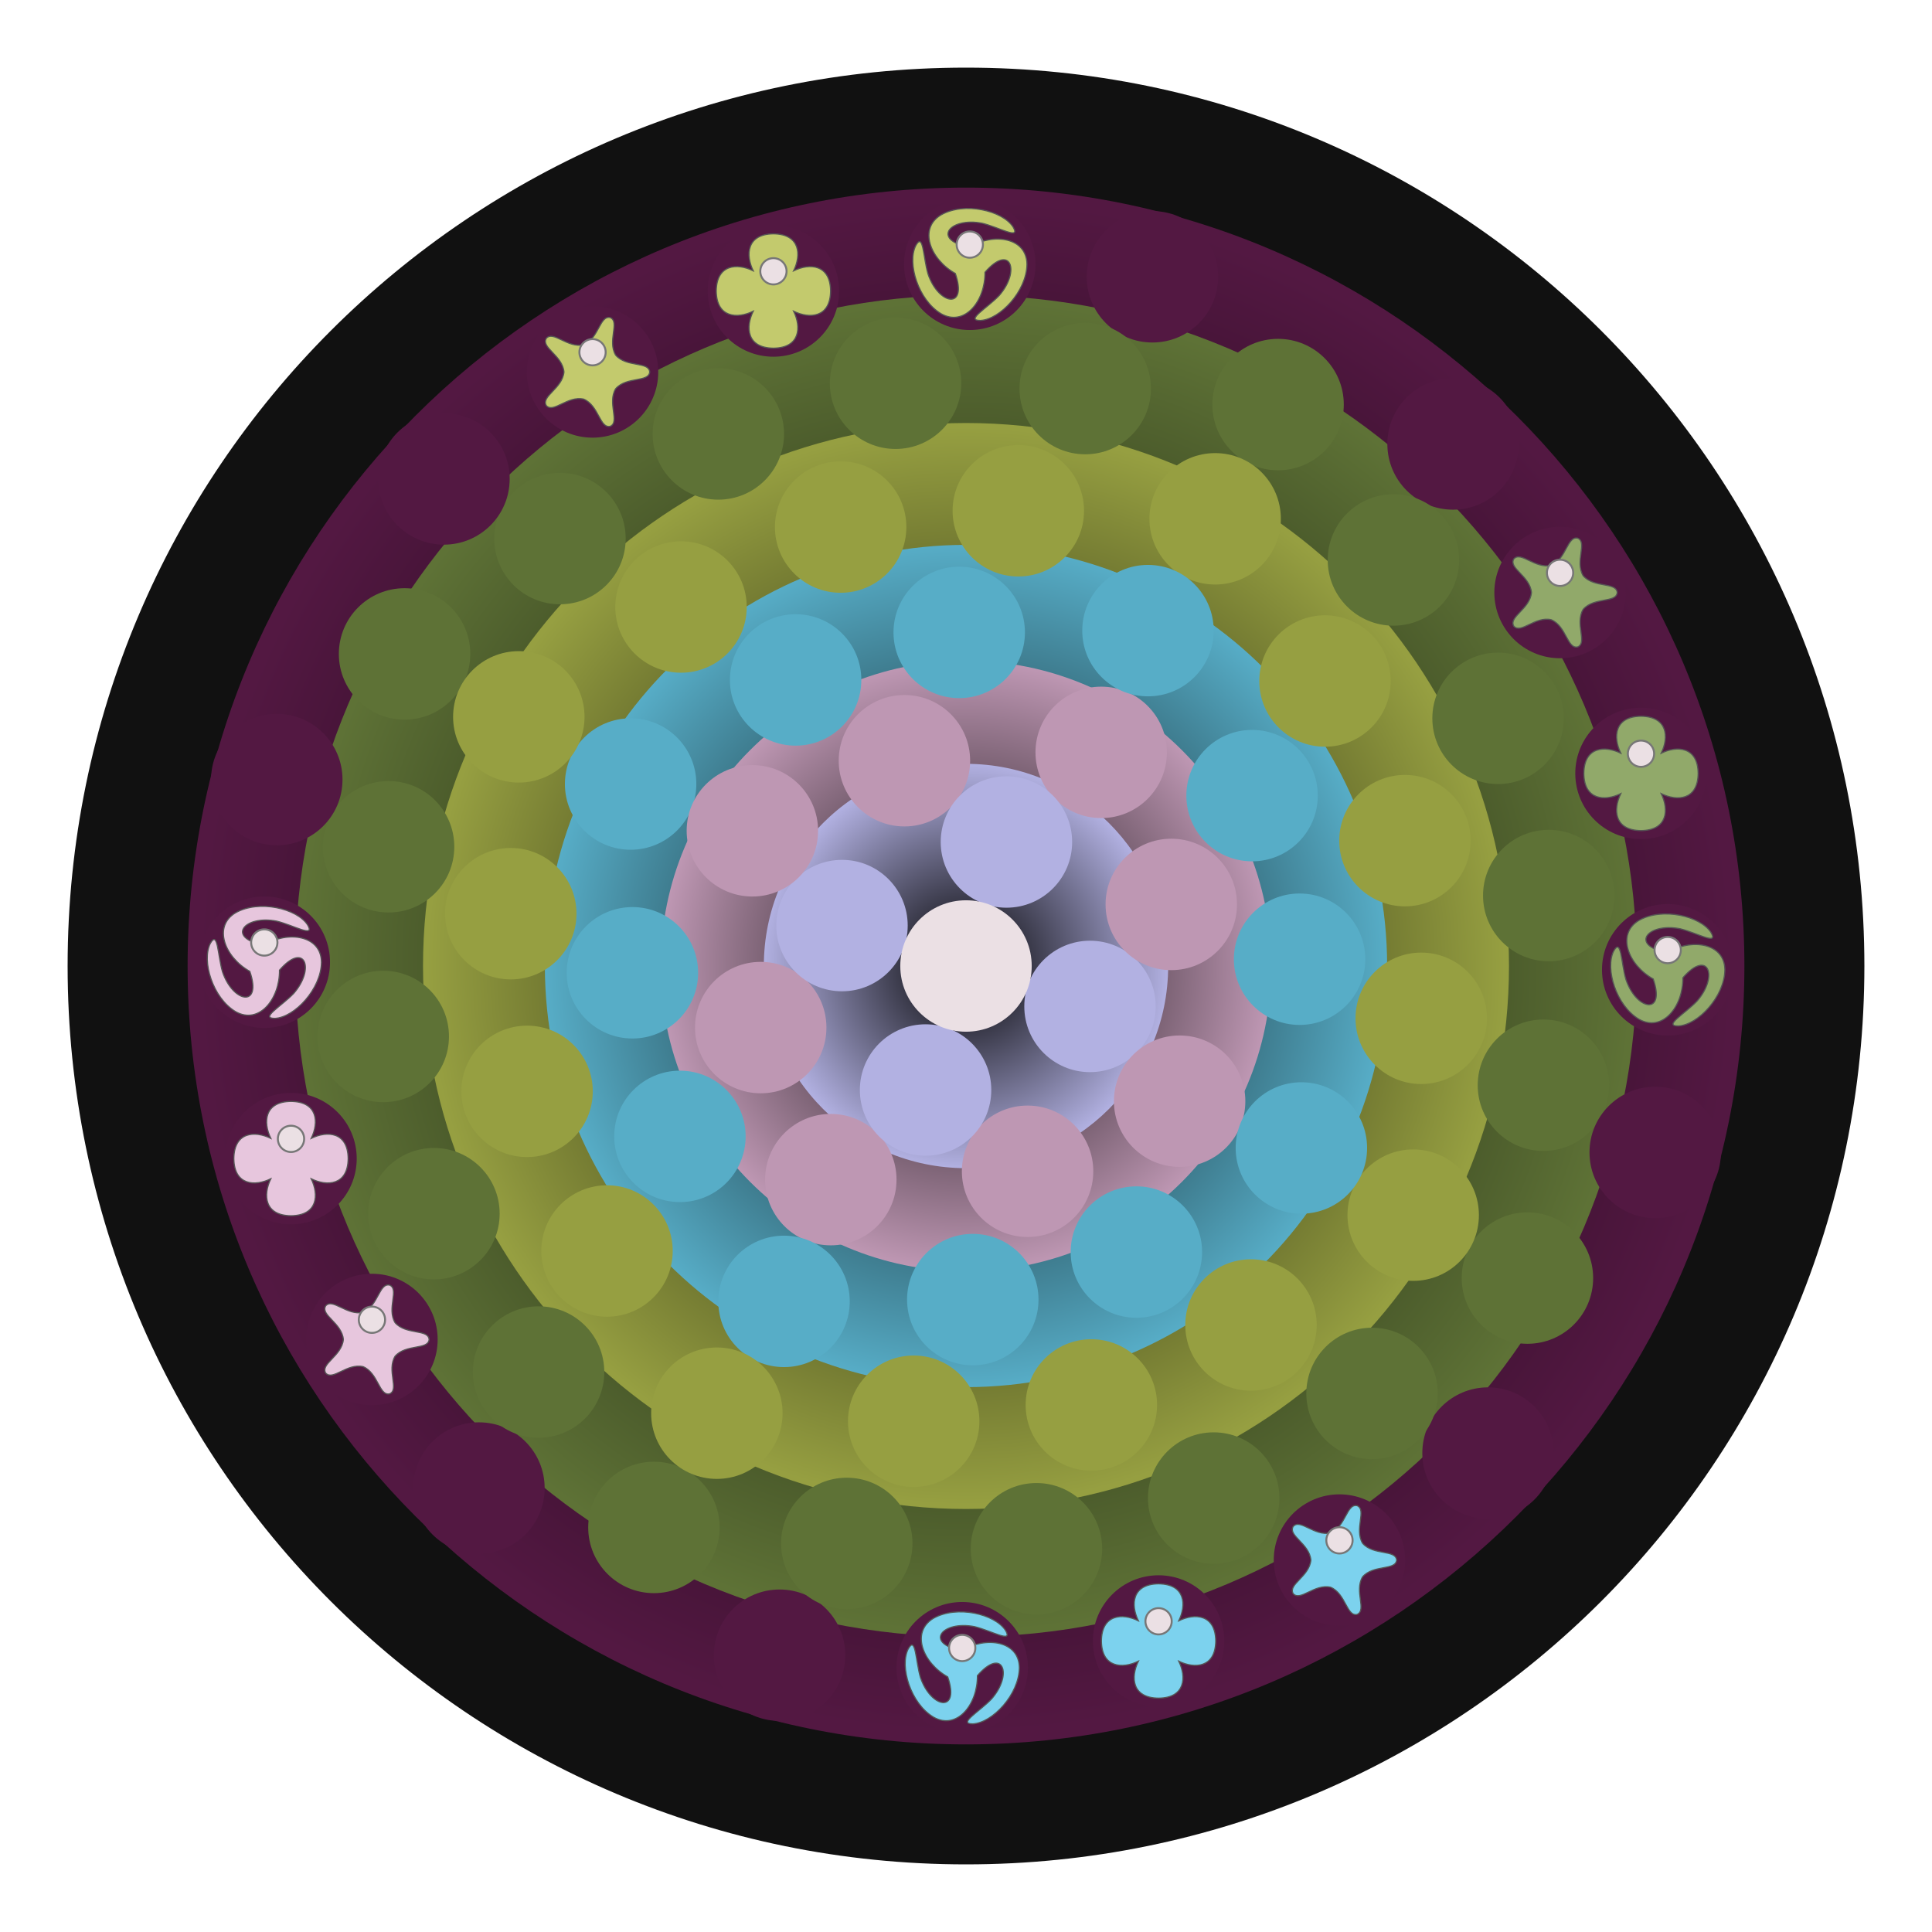
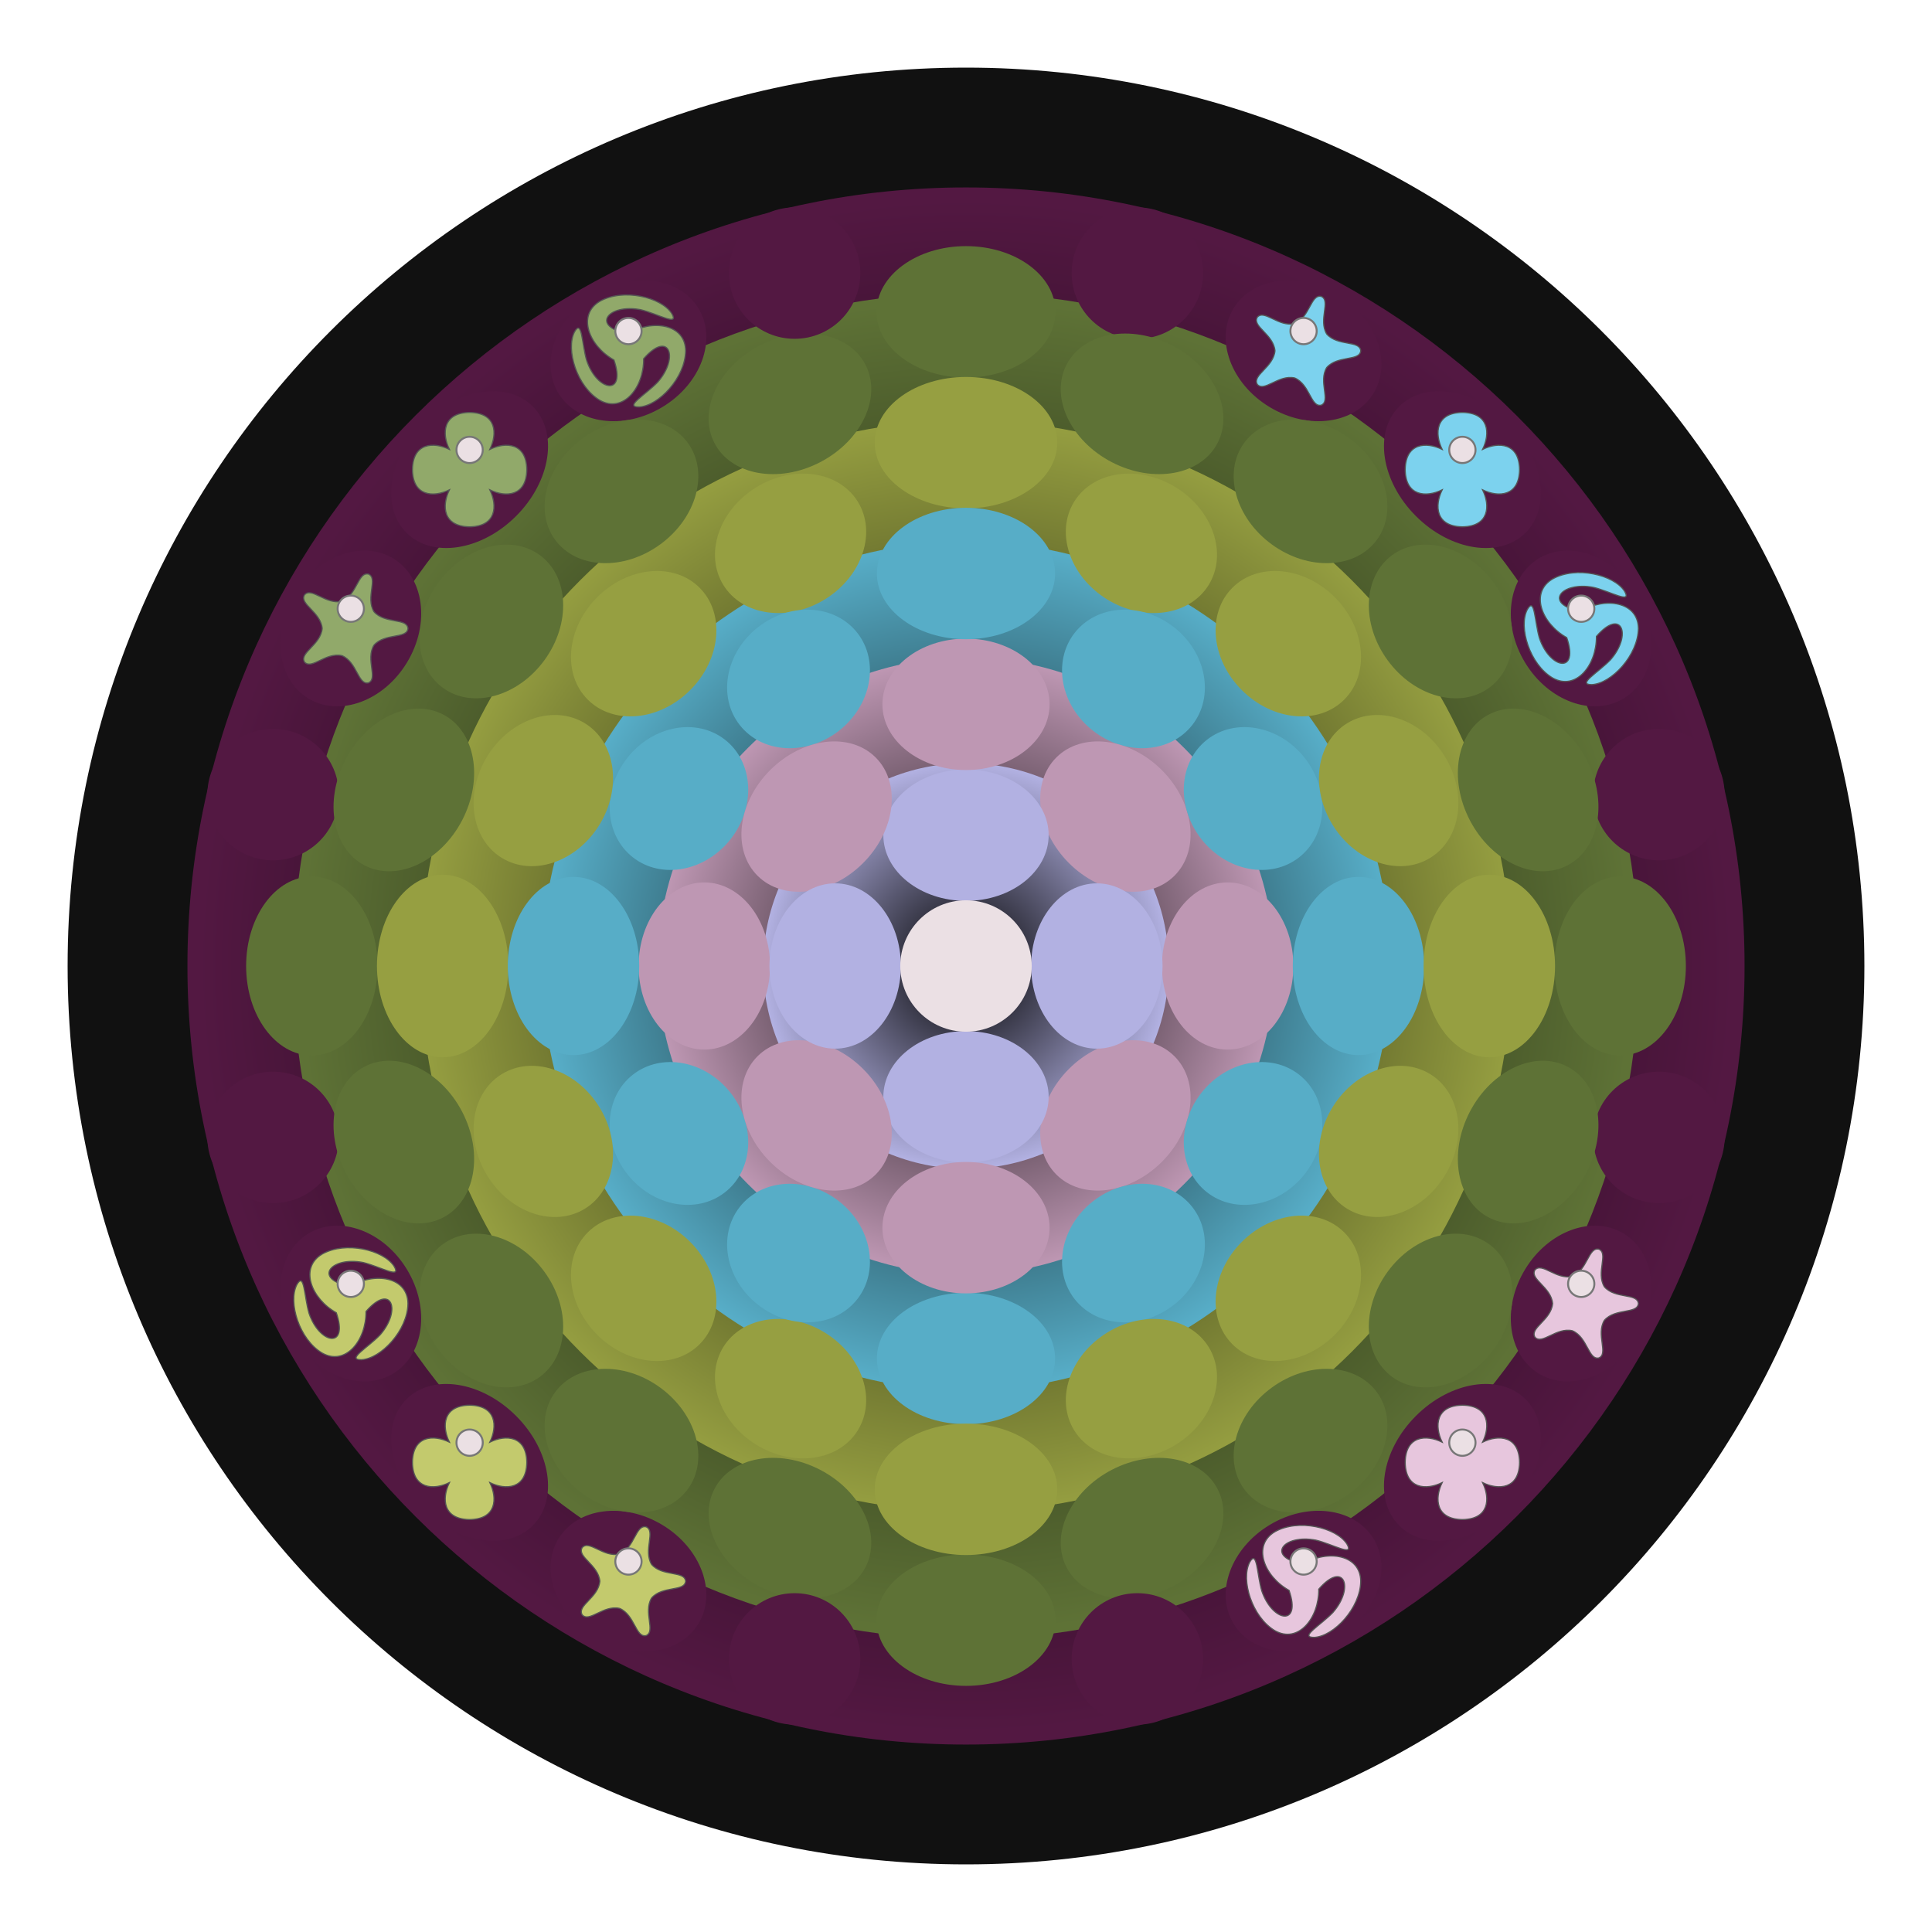
<svg xmlns="http://www.w3.org/2000/svg" height="970.2" style="background:#fff" width="970.2">
  <g>
    <defs>
      <radialGradient id="B">
        <stop offset="0%" stop-color="black" />
        <stop offset="100%" stop-color="#b2b1e2" />
      </radialGradient>
      <radialGradient id="C">
        <stop offset="0%" stop-color="black" />
        <stop offset="100%" stop-color="#be97b3" />
      </radialGradient>
      <radialGradient id="D">
        <stop offset="0%" stop-color="black" />
        <stop offset="100%" stop-color="#57adc7" />
      </radialGradient>
      <radialGradient id="E">
        <stop offset="0%" stop-color="black" />
        <stop offset="100%" stop-color="#969f41" />
      </radialGradient>
      <radialGradient id="F">
        <stop offset="0%" stop-color="black" />
        <stop offset="100%" stop-color="#5e7236" />
      </radialGradient>
      <radialGradient id="G">
        <stop offset="0%" stop-color="black" />
        <stop offset="100%" stop-color="#531842" />
      </radialGradient>
    </defs>
    <g>
      <circle cx="485.1" cy="485.1" fill="#111" r="451.143" />
-       <circle cx="485.1" cy="485.1" fill="url(#G)" r="390.888" />
-       <circle cx="485.1" cy="485.1" fill="url(#F)" r="336.861" />
-       <circle cx="485.1" cy="485.1" fill="url(#E)" r="272.675" />
-       <circle cx="485.1" cy="485.1" fill="url(#D)" r="211.484" />
-       <circle cx="485.1" cy="485.1" fill="url(#C)" r="153.318" />
-       <circle cx="485.1" cy="485.1" fill="url(#B)" r="101.524" />
-     </g>
-   </g>
-   <circle cx="713.705" cy="511.371" fill="#969f41" r="33" />
-   <circle cx="341.984" cy="304.82" fill="#969f41" r="33" />
-   <circle cx="391.485" cy="831.203" fill="#531842" r="33" />
-   <circle cx="425.226" cy="775.063" fill="#5e7236" r="33" />
-   <circle cx="382.009" cy="516.023" fill="#be97b3" r="33" />
-   <circle cx="316.679" cy="393.716" fill="#57adc7" r="33" />
-   <circle cx="481.692" cy="317.578" fill="#57adc7" r="33" />
-   <circle cx="628.755" cy="399.539" fill="#57adc7" r="33" />
-   <circle cx="729.692" cy="222.949" fill="#531842" r="33" />
-   <circle cx="628.216" cy="665.38" fill="#969f41" r="33" />
-   <circle cx="186.782" cy="672.642" fill="#531842" r="33" />
-   <circle cx="341.445" cy="570.661" fill="#57adc7" r="33" />
-   <circle cx="570.661" cy="628.755" fill="#57adc7" r="33" />
-   <circle cx="672.642" cy="783.418" fill="#531842" r="33" />
-   <circle cx="699.742" cy="281.2" fill="#5e7236" r="33" />
-   <circle cx="297.558" cy="186.782" fill="#531842" r="33" />
-   <circle cx="516.023" cy="588.191" fill="#be97b3" r="33" />
-   <circle cx="548.05" cy="705.528" fill="#969f41" r="33" />
-   <circle cx="146.135" cy="581.806" fill="#531842" r="33" />
-   <circle cx="399.539" cy="341.445" fill="#57adc7" r="33" />
-   <circle cx="203.162" cy="328.382" fill="#5e7236" r="33" />
-   <circle cx="195.137" cy="425.226" fill="#5e7236" r="33" />
-   <circle cx="775.063" cy="544.974" fill="#5e7236" r="33" />
-   <circle cx="641.818" cy="203.162" fill="#5e7236" r="33" />
-   <circle cx="609.479" cy="752.282" fill="#5e7236" r="33" />
-   <circle cx="264.672" cy="548.05" fill="#969f41" r="33" />
-   <circle cx="837.476" cy="487.007" fill="#531842" r="33" />
-   <circle cx="752.282" cy="360.721" fill="#5e7236" r="33" />
-   <circle cx="777.738" cy="449.72" fill="#5e7236" r="33" />
-   <circle cx="304.82" cy="628.216" fill="#969f41" r="33" />
-   <circle cx="747.251" cy="729.692" fill="#531842" r="33" />
-   <circle cx="281.2" cy="270.458" fill="#5e7236" r="33" />
-   <circle cx="610.215" cy="260.533" fill="#969f41" r="33" />
-   <circle cx="138.997" cy="391.485" fill="#531842" r="33" />
-   <circle cx="222.949" cy="240.508" fill="#531842" r="33" />
-   <circle cx="552.991" cy="377.82" fill="#be97b3" r="33" />
-   <circle cx="328.382" cy="767.038" fill="#5e7236" r="33" />
-   <circle cx="824.065" cy="388.394" fill="#531842" r="33" />
-   <circle cx="705.528" cy="422.15" fill="#969f41" r="33" />
-   <circle cx="783.418" cy="297.558" fill="#531842" r="33" />
-   <circle cx="417.209" cy="592.38" fill="#be97b3" r="33" />
-   <circle cx="547.373" cy="505.403" fill="#b2b1e2" r="33" />
-   <circle cx="393.716" cy="653.521" fill="#57adc7" r="33" />
-   <circle cx="592.38" cy="552.991" fill="#be97b3" r="33" />
-   <circle cx="652.622" cy="481.692" fill="#57adc7" r="33" />
-   <circle cx="588.191" cy="454.177" fill="#be97b3" r="33" />
-   <circle cx="578.715" cy="138.997" fill="#531842" r="33" />
-   <circle cx="767.038" cy="641.818" fill="#5e7236" r="33" />
-   <circle cx="831.203" cy="578.715" fill="#531842" r="33" />
-   <circle cx="488.508" cy="652.622" fill="#57adc7" r="33" />
-   <circle cx="240.508" cy="747.251" fill="#531842" r="33" />
-   <circle cx="464.797" cy="547.373" fill="#b2b1e2" r="33" />
-   <circle cx="192.462" cy="520.48" fill="#5e7236" r="33" />
-   <circle cx="581.806" cy="824.065" fill="#531842" r="33" />
-   <circle cx="689" cy="699.742" fill="#5e7236" r="33" />
-   <circle cx="317.578" cy="488.508" fill="#57adc7" r="33" />
-   <circle cx="458.829" cy="713.705" fill="#969f41" r="33" />
-   <circle cx="483.193" cy="837.476" fill="#531842" r="33" />
-   <circle cx="256.495" cy="458.829" fill="#969f41" r="33" />
-   <circle cx="360.721" cy="217.918" fill="#5e7236" r="33" />
-   <circle cx="132.724" cy="483.193" fill="#531842" r="33" />
-   <circle cx="422.827" cy="464.797" fill="#b2b1e2" r="33" />
-   <circle cx="520.48" cy="777.738" fill="#5e7236" r="33" />
-   <circle cx="454.177" cy="382.009" fill="#be97b3" r="33" />
-   <circle cx="377.82" cy="417.209" fill="#be97b3" r="33" />
-   <circle cx="260.533" cy="359.985" fill="#969f41" r="33" />
-   <circle cx="422.15" cy="264.672" fill="#969f41" r="33" />
-   <circle cx="217.918" cy="609.479" fill="#5e7236" r="33" />
-   <circle cx="388.394" cy="146.135" fill="#531842" r="33" />
-   <circle cx="449.72" cy="192.462" fill="#5e7236" r="33" />
-   <circle cx="665.38" cy="341.984" fill="#969f41" r="33" />
-   <circle cx="487.007" cy="132.724" fill="#531842" r="33" />
-   <circle cx="511.371" cy="256.495" fill="#969f41" r="33" />
-   <circle cx="505.403" cy="422.827" fill="#b2b1e2" r="33" />
-   <circle cx="270.458" cy="689" fill="#5e7236" r="33" />
-   <circle cx="709.667" cy="610.215" fill="#969f41" r="33" />
+       <circle cx="485.1" cy="485.1" fill="url(#G)" r="390.974" />
+       <circle cx="485.1" cy="485.1" fill="url(#F)" r="337.979" />
+       <circle cx="485.1" cy="485.1" fill="url(#E)" r="273.967" />
+       <circle cx="485.1" cy="485.1" fill="url(#D)" r="213.096" />
+       <circle cx="485.1" cy="485.1" fill="url(#C)" r="154.887" />
+       <circle cx="485.1" cy="485.1" fill="url(#B)" r="101.836" />
+     </g>
+   </g>
+   <ellipse cx="397.006" cy="272.845" fill="#969f41" rx="39.718" ry="33" transform="rotate(-31.9495 397.0058 272.8447)" />
+   <ellipse cx="397.006" cy="697.355" fill="#969f41" rx="39.718" ry="33" transform="rotate(-148.0505 397.0058 697.3553)" />
+   <circle cx="833.058" cy="399.032" fill="#531842" r="33" />
+   <ellipse cx="767.399" cy="396.685" fill="#5e7236" rx="42.715" ry="33" transform="rotate(62.48154 767.3992 396.6846)" />
+   <ellipse cx="560.126" cy="560.126" fill="#be97b3" rx="41.973" ry="33" transform="rotate(135 560.1259 560.1259)" />
+   <ellipse cx="485.1" cy="682.201" fill="#57adc7" rx="44.739" ry="33" transform="rotate(180.0 485.1 682.2012)" />
+   <ellipse cx="340.947" cy="569.199" fill="#57adc7" rx="37.514" ry="33" transform="rotate(-128.0932 340.9475 569.1988)" />
+   <ellipse cx="340.947" cy="401.001" fill="#57adc7" rx="37.514" ry="33" transform="rotate(-51.90679 340.9475 401.0012)" />
+   <circle cx="137.142" cy="399.032" fill="#531842" r="33" />
+   <ellipse cx="573.194" cy="272.845" fill="#969f41" rx="39.718" ry="33" transform="rotate(31.9495 573.1942 272.8447)" />
+   <ellipse cx="794.043" cy="654.612" fill="#531842" rx="41.107" ry="33" transform="rotate(121.1615 794.043 654.6124)" />
+   <ellipse cx="629.253" cy="569.199" fill="#57adc7" rx="37.514" ry="33" transform="rotate(128.0932 629.2525 569.1988)" />
+   <ellipse cx="569.199" cy="340.947" fill="#57adc7" rx="37.514" ry="33" transform="rotate(38.09321 569.1988 340.9475)" />
+   <ellipse cx="654.612" cy="176.157" fill="#531842" rx="41.107" ry="33" transform="rotate(31.16153 654.6124 176.157)" />
+   <ellipse cx="202.801" cy="396.685" fill="#5e7236" rx="42.715" ry="33" transform="rotate(-62.48154 202.8008 396.6846)" />
+   <ellipse cx="315.588" cy="794.043" fill="#531842" rx="41.107" ry="33" transform="rotate(-148.8385 315.5876 794.043)" />
+   <ellipse cx="560.126" cy="410.074" fill="#be97b3" rx="41.973" ry="33" transform="rotate(45.0 560.1259 410.0741)" />
+   <ellipse cx="646.959" cy="323.241" fill="#969f41" rx="39.718" ry="33" transform="rotate(45.0 646.9591 323.2409)" />
+   <ellipse cx="734.369" cy="734.369" fill="#531842" rx="44.855" ry="33" transform="rotate(135.0 734.3691 734.3691)" />
+   <ellipse cx="401.001" cy="629.253" fill="#57adc7" rx="37.514" ry="33" transform="rotate(-141.9068 401.0012 629.2525)" />
+   <ellipse cx="485.1" cy="813.602" fill="#5e7236" rx="44.93" ry="33" transform="rotate(180.0 485.1 813.602)" />
+   <ellipse cx="573.515" cy="767.399" fill="#5e7236" rx="42.715" ry="33" transform="rotate(152.4815 573.5154 767.3992)" />
+   <ellipse cx="396.685" cy="202.801" fill="#5e7236" rx="42.715" ry="33" transform="rotate(-27.51846 396.6846 202.8008)" />
+   <ellipse cx="156.598" cy="485.1" fill="#5e7236" rx="44.93" ry="33" transform="rotate(-90 156.598 485.1)" />
+   <ellipse cx="658.118" cy="246.736" fill="#5e7236" rx="41.257" ry="33" transform="rotate(36.0843 658.1178 246.7362)" />
+   <ellipse cx="646.959" cy="646.959" fill="#969f41" rx="39.718" ry="33" transform="rotate(135 646.9591 646.9591)" />
+   <ellipse cx="315.588" cy="176.157" fill="#531842" rx="41.107" ry="33" transform="rotate(-31.16153 315.5876 176.157)" />
+   <ellipse cx="246.736" cy="312.082" fill="#5e7236" rx="41.257" ry="33" transform="rotate(-53.9157 246.7362 312.0822)" />
+   <ellipse cx="312.082" cy="246.736" fill="#5e7236" rx="41.257" ry="33" transform="rotate(-36.0843 312.0822 246.7362)" />
+   <ellipse cx="697.355" cy="573.194" fill="#969f41" rx="39.718" ry="33" transform="rotate(121.9495 697.3553 573.1942)" />
+   <circle cx="571.168" cy="137.142" fill="#531842" r="33" />
+   <ellipse cx="396.685" cy="767.399" fill="#5e7236" rx="42.715" ry="33" transform="rotate(-152.4815 396.6846 767.3992)" />
+   <ellipse cx="222.298" cy="485.1" fill="#969f41" rx="45.833" ry="33" transform="rotate(-90 222.2984 485.1)" />
+   <circle cx="571.168" cy="833.058" fill="#531842" r="33" />
+   <circle cx="399.032" cy="833.058" fill="#531842" r="33" />
+   <ellipse cx="353.699" cy="485.1" fill="#be97b3" rx="41.973" ry="33" transform="rotate(-90.0 353.6992 485.1)" />
+   <ellipse cx="813.602" cy="485.1" fill="#5e7236" rx="44.93" ry="33" transform="rotate(90.0 813.602 485.1)" />
+   <ellipse cx="235.831" cy="235.831" fill="#531842" rx="44.855" ry="33" transform="rotate(-45.0 235.8309 235.8309)" />
+   <ellipse cx="323.241" cy="323.241" fill="#969f41" rx="39.718" ry="33" transform="rotate(-45 323.2409 323.2409)" />
+   <ellipse cx="176.157" cy="315.588" fill="#531842" rx="41.107" ry="33" transform="rotate(-58.83847 176.157 315.5876)" />
+   <ellipse cx="616.501" cy="485.1" fill="#be97b3" rx="41.973" ry="33" transform="rotate(90.0 616.5008 485.1)" />
+   <ellipse cx="485.1" cy="419.4" fill="#b2b1e2" rx="41.507" ry="33" transform="rotate(0.0 485.1 419.3996)" />
+   <ellipse cx="682.201" cy="485.1" fill="#57adc7" rx="44.739" ry="33" transform="rotate(90.0 682.2012 485.1)" />
+   <ellipse cx="485.1" cy="353.699" fill="#be97b3" rx="41.973" ry="33" transform="rotate(0.0 485.1 353.6992)" />
+   <ellipse cx="401.001" cy="340.947" fill="#57adc7" rx="37.514" ry="33" transform="rotate(-38.09321 401.0012 340.9475)" />
+   <ellipse cx="410.074" cy="410.074" fill="#be97b3" rx="41.973" ry="33" transform="rotate(-45 410.0741 410.0741)" />
+   <circle cx="137.142" cy="571.168" fill="#531842" r="33" />
+   <ellipse cx="485.1" cy="156.598" fill="#5e7236" rx="44.93" ry="33" transform="rotate(-1.841810920774938E-14 485.1 156.598)" />
+   <circle cx="399.032" cy="137.142" fill="#531842" r="33" />
+   <ellipse cx="629.253" cy="401.001" fill="#57adc7" rx="37.514" ry="33" transform="rotate(51.90679 629.2525 401.0012)" />
+   <circle cx="833.058" cy="571.168" fill="#531842" r="33" />
+   <ellipse cx="550.8" cy="485.1" fill="#b2b1e2" rx="41.507" ry="33" transform="rotate(90.0 550.8004 485.1)" />
+   <ellipse cx="658.118" cy="723.464" fill="#5e7236" rx="41.257" ry="33" transform="rotate(143.9157 658.1178 723.4638)" />
+   <ellipse cx="734.369" cy="235.831" fill="#531842" rx="44.855" ry="33" transform="rotate(45 734.3691 235.8309)" />
+   <ellipse cx="573.515" cy="202.801" fill="#5e7236" rx="42.715" ry="33" transform="rotate(27.51846 573.5154 202.8008)" />
+   <ellipse cx="569.199" cy="629.253" fill="#57adc7" rx="37.514" ry="33" transform="rotate(141.9068 569.1988 629.2525)" />
+   <ellipse cx="697.355" cy="397.006" fill="#969f41" rx="39.718" ry="33" transform="rotate(58.0505 697.3553 397.0058)" />
+   <ellipse cx="794.043" cy="315.588" fill="#531842" rx="41.107" ry="33" transform="rotate(58.83847 794.043 315.5876)" />
+   <ellipse cx="573.194" cy="697.355" fill="#969f41" rx="39.718" ry="33" transform="rotate(148.0505 573.1942 697.3553)" />
+   <ellipse cx="312.082" cy="723.464" fill="#5e7236" rx="41.257" ry="33" transform="rotate(-143.9157 312.0822 723.4638)" />
+   <ellipse cx="654.612" cy="794.043" fill="#531842" rx="41.107" ry="33" transform="rotate(148.8385 654.6124 794.043)" />
+   <ellipse cx="485.1" cy="550.8" fill="#b2b1e2" rx="41.507" ry="33" transform="rotate(180.0 485.1 550.8004)" />
+   <ellipse cx="723.464" cy="312.082" fill="#5e7236" rx="41.257" ry="33" transform="rotate(53.9157 723.4638 312.0822)" />
+   <ellipse cx="410.074" cy="560.126" fill="#be97b3" rx="41.973" ry="33" transform="rotate(-135.0 410.0741 560.1259)" />
+   <ellipse cx="485.1" cy="616.501" fill="#be97b3" rx="41.973" ry="33" transform="rotate(180.0 485.1 616.5008)" />
+   <ellipse cx="485.1" cy="747.902" fill="#969f41" rx="45.833" ry="33" transform="rotate(180.0 485.1 747.9016)" />
+   <ellipse cx="323.241" cy="646.959" fill="#969f41" rx="39.718" ry="33" transform="rotate(-135.0 323.2409 646.9591)" />
+   <ellipse cx="723.464" cy="658.118" fill="#5e7236" rx="41.257" ry="33" transform="rotate(126.0843 723.4638 658.1178)" />
+   <ellipse cx="235.831" cy="734.369" fill="#531842" rx="44.855" ry="33" transform="rotate(-135 235.8309 734.3691)" />
+   <ellipse cx="246.736" cy="658.118" fill="#5e7236" rx="41.257" ry="33" transform="rotate(-126.0843 246.7362 658.1178)" />
+   <ellipse cx="272.845" cy="397.006" fill="#969f41" rx="39.718" ry="33" transform="rotate(-58.0505 272.8447 397.0058)" />
+   <ellipse cx="176.157" cy="654.612" fill="#531842" rx="41.107" ry="33" transform="rotate(-121.1615 176.157 654.6124)" />
+   <ellipse cx="272.845" cy="573.194" fill="#969f41" rx="39.718" ry="33" transform="rotate(-121.9495 272.8447 573.1942)" />
+   <ellipse cx="419.4" cy="485.1" fill="#b2b1e2" rx="41.507" ry="33" transform="rotate(-90.0 419.3996 485.1)" />
+   <ellipse cx="767.399" cy="573.515" fill="#5e7236" rx="42.715" ry="33" transform="rotate(117.5185 767.3992 573.5154)" />
+   <ellipse cx="485.1" cy="222.298" fill="#969f41" rx="45.833" ry="33" transform="rotate(0.0 485.1 222.2984)" />
  <circle cx="485.1" cy="485.1" fill="#ebe0e4" r="33" />
-   <circle cx="576.484" cy="316.679" fill="#57adc7" r="33" />
-   <circle cx="544.974" cy="195.137" fill="#5e7236" r="33" />
-   <circle cx="653.521" cy="576.484" fill="#57adc7" r="33" />
-   <circle cx="359.985" cy="709.667" fill="#969f41" r="33" />
-   <g>
-     <g>
-       <g>
-         <path d="M 215.492 672.642 C 214.984,678.021 203.873,674.801 198.396,681.079 C 194.117,688.228 200.614,697.8 195.654,699.946 C 190.381,701.125 190.01,689.563 182.346,686.294 C 174.225,684.434 167.129,693.57 163.555,689.517 C 160.805,684.866 171.687,680.94 172.427,672.642 C 171.687,664.343 160.805,660.418 163.555,655.766 C 167.129,651.713 174.225,660.85 182.346,658.989 C 190.01,655.721 190.381,644.158 195.654,645.337 C 200.614,647.483 194.117,657.055 198.396,664.204 C 203.873,670.483 214.984,667.262 215.492,672.642 Z" fill="hsl(318,40%,84%)" stroke-width="0.574" stroke="#555" />
-       </g>
-       <g>
-         <circle cx="186.782" cy="662.742" fill="#ebe0e4" r="6.6" stroke-width="0.99" stroke="#777" />
-       </g>
-     </g>
-     <g>
-       <g>
-         <path d="M 174.845 581.806 C 174.711,595.253 164.284,595.883 156.286,591.957 C 160.213,599.954 159.582,610.381 146.135,610.516 C 132.689,610.381 132.058,599.954 135.985,591.957 C 127.987,595.883 117.56,595.253 117.425,581.806 C 117.56,568.36 127.987,567.729 135.985,571.656 C 132.058,563.658 132.689,553.231 146.135,553.096 C 159.582,553.231 160.213,563.658 156.286,571.656 C 164.284,567.729 174.711,568.36 174.845,581.806 Z" fill="hsl(318,40%,84%)" stroke-width="0.574" stroke="#555" />
-       </g>
-       <g>
-         <circle cx="146.135" cy="571.906" fill="#ebe0e4" r="6.6" stroke-width="0.99" stroke="#777" />
-       </g>
-     </g>
-     <g>
-       <g>
-         <path d="M 161.434 483.193 C 161.299,496.639 147.938,510.868 138.104,511.394 C 130.227,511.506 141.443,505.215 147.464,498.889 C 158.359,486.431 153.078,472.552 140.357,487.183 C 140.512,501.72 130.081,514.663 118.369,508.056 C 106.791,501.217 101.15,482.531 105.611,473.751 C 109.453,466.874 109.292,479.733 111.76,488.11 C 117.102,503.774 131.762,506.141 125.452,487.808 C 112.785,480.674 106.791,465.169 118.369,458.329 C 130.081,451.723 149.084,456.18 154.457,464.433 C 158.492,471.199 147.436,464.631 138.947,462.579 C 122.711,459.373 113.331,470.886 132.363,474.587 C 144.874,467.185 161.299,469.746 161.434,483.193 Z" fill="hsl(318,40%,84%)" stroke-width="0.574" stroke="#555" />
-       </g>
-       <g>
-         <circle cx="132.724" cy="473.293" fill="#ebe0e4" r="6.6" stroke-width="0.99" stroke="#777" />
-       </g>
-     </g>
-   </g>
-   <g>
-     <g>
-       <g>
-         <path d="M 701.352 783.418 C 700.843,788.797 689.732,785.577 684.255,791.855 C 679.976,799.004 686.473,808.576 681.514,810.722 C 676.24,811.901 675.869,800.339 668.206,797.07 C 660.084,795.21 652.988,804.346 649.415,800.293 C 646.664,795.642 657.546,791.716 658.287,783.418 C 657.546,775.119 646.664,771.194 649.415,766.542 C 652.988,762.489 660.084,771.626 668.206,769.765 C 675.869,766.497 676.24,754.934 681.514,756.113 C 686.473,758.259 679.976,767.831 684.255,774.98 C 689.732,781.259 700.843,778.038 701.352,783.418 Z" fill="hsl(195,77%,71%)" stroke-width="0.574" stroke="#555" />
-       </g>
-       <g>
-         <circle cx="672.642" cy="773.518" fill="#ebe0e4" r="6.6" stroke-width="0.99" stroke="#777" />
-       </g>
-     </g>
-     <g>
-       <g>
-         <path d="M 610.516 824.065 C 610.381,837.511 599.954,838.142 591.957,834.215 C 595.883,842.213 595.253,852.64 581.806,852.775 C 568.36,852.64 567.729,842.213 571.656,834.215 C 563.658,838.142 553.231,837.511 553.096,824.065 C 553.231,810.618 563.658,809.987 571.656,813.914 C 567.729,805.916 568.36,795.489 581.806,795.355 C 595.253,795.489 595.883,805.916 591.957,813.914 C 599.954,809.987 610.381,810.618 610.516,824.065 Z" fill="hsl(195,77%,71%)" stroke-width="0.574" stroke="#555" />
-       </g>
-       <g>
-         <circle cx="581.806" cy="814.165" fill="#ebe0e4" r="6.6" stroke-width="0.99" stroke="#777" />
-       </g>
-     </g>
-     <g>
-       <g>
-         <path d="M 511.903 837.476 C 511.768,850.923 498.407,865.151 488.573,865.678 C 480.696,865.789 491.912,859.499 497.933,853.173 C 508.828,840.715 503.547,826.835 490.826,841.467 C 490.981,856.003 480.55,868.946 468.838,862.34 C 457.26,855.5 451.619,836.815 456.08,828.034 C 459.922,821.157 459.761,834.016 462.229,842.393 C 467.571,858.058 482.231,860.424 475.921,842.091 C 463.254,834.957 457.26,819.452 468.838,812.613 C 480.55,806.006 499.553,810.463 504.926,818.716 C 508.961,825.482 497.905,818.914 489.416,816.863 C 473.18,813.656 463.8,825.169 482.832,828.871 C 495.343,821.468 511.768,824.03 511.903,837.476 Z" fill="hsl(195,77%,71%)" stroke-width="0.574" stroke="#555" />
-       </g>
-       <g>
-         <circle cx="483.193" cy="827.576" fill="#ebe0e4" r="6.6" stroke-width="0.99" stroke="#777" />
-       </g>
-     </g>
-   </g>
-   <g>
-     <g>
-       <g>
-         <path d="M 326.268 186.782 C 325.76,192.162 314.649,188.941 309.172,195.22 C 304.893,202.369 311.39,211.941 306.43,214.087 C 301.157,215.266 300.786,203.703 293.122,200.435 C 285.001,198.574 277.905,207.711 274.331,203.658 C 271.581,199.006 282.463,195.081 283.203,186.782 C 282.463,178.484 271.581,174.558 274.331,169.907 C 277.905,165.854 285.001,174.99 293.122,173.13 C 300.786,169.861 301.157,158.299 306.43,159.478 C 311.39,161.624 304.893,171.196 309.172,178.345 C 314.649,184.623 325.76,181.403 326.268,186.782 Z" fill="hsl(65,47%,61%)" stroke-width="0.574" stroke="#555" />
-       </g>
-       <g>
-         <circle cx="297.558" cy="176.882" fill="#ebe0e4" r="6.6" stroke-width="0.99" stroke="#777" />
-       </g>
-     </g>
-     <g>
-       <g>
-         <path d="M 417.104 146.135 C 416.969,159.582 406.542,160.213 398.544,156.286 C 402.471,164.284 401.84,174.711 388.394,174.845 C 374.947,174.711 374.317,164.284 378.243,156.286 C 370.246,160.213 359.819,159.582 359.684,146.135 C 359.819,132.689 370.246,132.058 378.243,135.985 C 374.317,127.987 374.947,117.56 388.394,117.425 C 401.84,117.56 402.471,127.987 398.544,135.985 C 406.542,132.058 416.969,132.689 417.104,146.135 Z" fill="hsl(65,47%,61%)" stroke-width="0.574" stroke="#555" />
-       </g>
-       <g>
-         <circle cx="388.394" cy="136.235" fill="#ebe0e4" r="6.6" stroke-width="0.99" stroke="#777" />
-       </g>
-     </g>
-     <g>
-       <g>
-         <path d="M 515.717 132.724 C 515.582,146.17 502.221,160.398 492.387,160.925 C 484.51,161.037 495.726,154.746 501.747,148.42 C 512.642,135.962 507.361,122.083 494.64,136.714 C 494.795,151.25 484.364,164.194 472.652,157.587 C 461.074,150.748 455.433,132.062 459.894,123.282 C 463.736,116.405 463.575,129.264 466.044,137.641 C 471.385,153.305 486.045,155.672 479.735,137.339 C 467.069,130.205 461.074,114.7 472.652,107.86 C 484.364,101.254 503.367,105.711 508.74,113.964 C 512.775,120.73 501.719,114.161 493.231,112.11 C 476.994,108.904 467.615,120.417 486.646,124.118 C 499.158,116.716 515.582,119.277 515.717,132.724 Z" fill="hsl(65,47%,61%)" stroke-width="0.574" stroke="#555" />
-       </g>
-       <g>
-         <circle cx="487.007" cy="122.824" fill="#ebe0e4" r="6.6" stroke-width="0.99" stroke="#777" />
-       </g>
-     </g>
-   </g>
-   <g>
-     <g>
-       <g>
-         <path d="M 866.186 487.007 C 866.052,500.454 852.69,514.682 842.856,515.209 C 834.979,515.32 846.196,509.03 852.216,502.704 C 863.111,490.246 857.831,476.366 845.109,490.997 C 845.264,505.534 834.834,518.477 823.121,511.871 C 811.543,505.031 805.902,486.346 810.363,477.565 C 814.205,470.688 814.045,483.547 816.513,491.924 C 821.854,507.589 836.514,509.955 830.204,491.622 C 817.538,484.488 811.543,468.983 823.121,462.144 C 834.834,455.537 853.836,459.994 859.21,468.247 C 863.244,475.013 852.189,468.445 843.7,466.394 C 827.463,463.187 818.084,474.7 837.116,478.402 C 849.627,470.999 866.052,473.561 866.186,487.007 Z" fill="hsl(83,27%,54%)" stroke-width="0.574" stroke="#555" />
-       </g>
-       <g>
-         <circle cx="837.476" cy="477.107" fill="#ebe0e4" r="6.6" stroke-width="0.99" stroke="#777" />
-       </g>
-     </g>
-     <g>
-       <g>
-         <path d="M 852.775 388.394 C 852.64,401.84 842.213,402.471 834.215,398.544 C 838.142,406.542 837.511,416.969 824.065,417.104 C 810.618,416.969 809.987,406.542 813.914,398.544 C 805.916,402.471 795.489,401.84 795.355,388.394 C 795.489,374.947 805.916,374.317 813.914,378.243 C 809.987,370.246 810.618,359.819 824.065,359.684 C 837.511,359.819 838.142,370.246 834.215,378.243 C 842.213,374.317 852.64,374.947 852.775,388.394 Z" fill="hsl(83,27%,54%)" stroke-width="0.574" stroke="#555" />
-       </g>
-       <g>
-         <circle cx="824.065" cy="378.494" fill="#ebe0e4" r="6.6" stroke-width="0.99" stroke="#777" />
-       </g>
-     </g>
-     <g>
-       <g>
-         <path d="M 812.128 297.558 C 811.619,302.938 800.508,299.717 795.031,305.996 C 790.752,313.145 797.249,322.717 792.29,324.863 C 787.016,326.042 786.645,314.479 778.982,311.211 C 770.86,309.35 763.764,318.487 760.191,314.434 C 757.44,309.782 768.322,305.857 769.063,297.558 C 768.322,289.26 757.44,285.334 760.191,280.683 C 763.764,276.63 770.86,285.766 778.982,283.906 C 786.645,280.637 787.016,269.075 792.29,270.254 C 797.249,272.4 790.752,281.972 795.031,289.121 C 800.508,295.399 811.619,292.179 812.128,297.558 Z" fill="hsl(83,27%,54%)" stroke-width="0.574" stroke="#555" />
-       </g>
-       <g>
-         <circle cx="783.418" cy="287.658" fill="#ebe0e4" r="6.6" stroke-width="0.99" stroke="#777" />
+   <ellipse cx="287.999" cy="485.1" fill="#57adc7" rx="44.739" ry="33" transform="rotate(-90 287.9988 485.1)" />
+   <ellipse cx="202.801" cy="573.515" fill="#5e7236" rx="42.715" ry="33" transform="rotate(-117.5185 202.8008 573.5154)" />
+   <ellipse cx="485.1" cy="287.999" fill="#57adc7" rx="44.739" ry="33" transform="rotate(0.0 485.1 287.9988)" />
+   <ellipse cx="747.902" cy="485.1" fill="#969f41" rx="45.833" ry="33" transform="rotate(90 747.9016 485.1)" />
+   <g>
+     <g>
+       <g>
+         <path d="M 822.753 654.612 C 822.244,659.992 811.133,656.771 805.656,663.05 C 801.377,670.199 807.874,679.771 802.915,681.917 C 797.641,683.096 797.271,671.533 789.607,668.265 C 781.486,666.404 774.39,675.541 770.816,671.488 C 768.065,666.836 778.948,662.911 779.688,654.612 C 778.948,646.314 768.065,642.388 770.816,637.737 C 774.39,633.684 781.486,642.82 789.607,640.96 C 797.271,637.691 797.641,626.129 802.915,627.308 C 807.874,629.454 801.377,639.026 805.656,646.175 C 811.133,652.453 822.244,649.233 822.753,654.612 Z" fill="hsl(318,40%,84%)" stroke-width="0.574" stroke="#555" />
+       </g>
+       <g>
+         <circle cx="794.043" cy="644.712" fill="#ebe0e4" r="6.6" stroke-width="0.99" stroke="#777" />
+       </g>
+     </g>
+     <g>
+       <g>
+         <path d="M 763.079 734.369 C 762.944,747.816 752.517,748.446 744.52,744.52 C 748.446,752.517 747.816,762.944 734.369,763.079 C 720.923,762.944 720.292,752.517 724.219,744.52 C 716.221,748.446 705.794,747.816 705.659,734.369 C 705.794,720.923 716.221,720.292 724.219,724.219 C 720.292,716.221 720.923,705.794 734.369,705.659 C 747.816,705.794 748.446,716.221 744.52,724.219 C 752.517,720.292 762.944,720.923 763.079,734.369 Z" fill="hsl(318,40%,84%)" stroke-width="0.574" stroke="#555" />
+       </g>
+       <g>
+         <circle cx="734.369" cy="724.469" fill="#ebe0e4" r="6.6" stroke-width="0.99" stroke="#777" />
+       </g>
+     </g>
+     <g>
+       <g>
+         <path d="M 683.322 794.043 C 683.188,807.489 669.827,821.718 659.992,822.244 C 652.115,822.356 663.332,816.065 669.352,809.739 C 680.248,797.281 674.967,783.402 662.245,798.033 C 662.4,812.57 651.97,825.513 640.257,818.907 C 628.68,812.067 623.038,793.382 627.499,784.601 C 631.341,777.724 631.181,790.583 633.649,798.96 C 638.99,814.624 653.651,816.991 647.34,798.658 C 634.674,791.524 628.68,776.019 640.257,769.179 C 651.97,762.573 670.972,767.03 676.346,775.283 C 680.381,782.049 669.325,775.481 660.836,773.429 C 644.599,770.223 635.22,781.736 654.252,785.438 C 666.763,778.035 683.188,780.596 683.322,794.043 Z" fill="hsl(318,40%,84%)" stroke-width="0.574" stroke="#555" />
+       </g>
+       <g>
+         <circle cx="654.612" cy="784.143" fill="#ebe0e4" r="6.6" stroke-width="0.99" stroke="#777" />
+       </g>
+     </g>
+   </g>
+   <g>
+     <g>
+       <g>
+         <path d="M 683.322 176.157 C 682.814,181.537 671.703,178.316 666.226,184.595 C 661.947,191.744 668.444,201.316 663.484,203.462 C 658.211,204.641 657.84,193.078 650.176,189.809 C 642.055,187.949 634.959,197.086 631.385,193.032 C 628.635,188.381 639.517,184.456 640.257,176.157 C 639.517,167.858 628.635,163.933 631.385,159.282 C 634.959,155.228 642.055,164.365 650.176,162.505 C 657.84,159.236 658.211,147.673 663.484,148.852 C 668.444,150.998 661.947,160.57 666.226,167.719 C 671.703,173.998 682.814,170.777 683.322,176.157 Z" fill="hsl(195,77%,71%)" stroke-width="0.574" stroke="#555" />
+       </g>
+       <g>
+         <circle cx="654.612" cy="166.257" fill="#ebe0e4" r="6.6" stroke-width="0.99" stroke="#777" />
+       </g>
+     </g>
+     <g>
+       <g>
+         <path d="M 763.079 235.831 C 762.944,249.277 752.517,249.908 744.52,245.981 C 748.446,253.979 747.816,264.406 734.369,264.541 C 720.923,264.406 720.292,253.979 724.219,245.981 C 716.221,249.908 705.794,249.277 705.659,235.831 C 705.794,222.384 716.221,221.754 724.219,225.68 C 720.292,217.683 720.923,207.256 734.369,207.121 C 747.816,207.256 748.446,217.683 744.52,225.68 C 752.517,221.754 762.944,222.384 763.079,235.831 Z" fill="hsl(195,77%,71%)" stroke-width="0.574" stroke="#555" />
+       </g>
+       <g>
+         <circle cx="734.369" cy="225.931" fill="#ebe0e4" r="6.6" stroke-width="0.99" stroke="#777" />
+       </g>
+     </g>
+     <g>
+       <g>
+         <path d="M 822.753 315.588 C 822.618,329.034 809.257,343.262 799.423,343.789 C 791.546,343.901 802.762,337.61 808.783,331.284 C 819.678,318.826 814.397,304.947 801.676,319.578 C 801.831,334.114 791.4,347.058 779.688,340.451 C 768.11,333.611 762.469,314.926 766.93,306.146 C 770.772,299.269 770.611,312.128 773.079,320.505 C 778.421,336.169 793.081,338.535 786.771,320.203 C 774.104,313.069 768.11,297.564 779.688,290.724 C 791.4,284.117 810.403,288.574 815.776,296.828 C 819.811,303.594 808.755,297.025 800.267,294.974 C 784.03,291.768 774.65,303.281 793.682,306.982 C 806.194,299.58 822.618,302.141 822.753,315.588 Z" fill="hsl(195,77%,71%)" stroke-width="0.574" stroke="#555" />
+       </g>
+       <g>
+         <circle cx="794.043" cy="305.688" fill="#ebe0e4" r="6.6" stroke-width="0.99" stroke="#777" />
+       </g>
+     </g>
+   </g>
+   <g>
+     <g>
+       <g>
+         <path d="M 344.298 794.043 C 343.789,799.423 332.678,796.202 327.201,802.481 C 322.922,809.63 329.419,819.202 324.46,821.348 C 319.186,822.527 318.815,810.964 311.152,807.695 C 303.03,805.835 295.934,814.972 292.361,810.918 C 289.61,806.267 300.492,802.342 301.233,794.043 C 300.492,785.744 289.61,781.819 292.361,777.168 C 295.934,773.114 303.03,782.251 311.152,780.391 C 318.815,777.122 319.186,765.559 324.46,766.738 C 329.419,768.884 322.922,778.456 327.201,785.605 C 332.678,791.884 343.789,788.663 344.298,794.043 Z" fill="hsl(65,47%,61%)" stroke-width="0.574" stroke="#555" />
+       </g>
+       <g>
+         <circle cx="315.588" cy="784.143" fill="#ebe0e4" r="6.6" stroke-width="0.99" stroke="#777" />
+       </g>
+     </g>
+     <g>
+       <g>
+         <path d="M 264.541 734.369 C 264.406,747.816 253.979,748.446 245.981,744.52 C 249.908,752.517 249.277,762.944 235.831,763.079 C 222.384,762.944 221.754,752.517 225.68,744.52 C 217.683,748.446 207.256,747.816 207.121,734.369 C 207.256,720.923 217.683,720.292 225.68,724.219 C 221.754,716.221 222.384,705.794 235.831,705.659 C 249.277,705.794 249.908,716.221 245.981,724.219 C 253.979,720.292 264.406,720.923 264.541,734.369 Z" fill="hsl(65,47%,61%)" stroke-width="0.574" stroke="#555" />
+       </g>
+       <g>
+         <circle cx="235.831" cy="724.469" fill="#ebe0e4" r="6.6" stroke-width="0.99" stroke="#777" />
+       </g>
+     </g>
+     <g>
+       <g>
+         <path d="M 204.867 654.612 C 204.732,668.059 191.371,682.287 181.537,682.814 C 173.66,682.925 184.876,676.635 190.897,670.309 C 201.792,657.851 196.511,643.971 183.79,658.603 C 183.945,673.139 173.514,686.083 161.802,679.476 C 150.224,672.636 144.583,653.951 149.044,645.171 C 152.886,638.293 152.725,651.152 155.193,659.529 C 160.535,675.194 175.195,677.56 168.885,659.227 C 156.219,652.094 150.224,636.589 161.802,629.749 C 173.514,623.142 192.517,627.599 197.89,635.853 C 201.925,642.618 190.869,636.05 182.381,633.999 C 166.144,630.792 156.765,642.305 175.796,646.007 C 188.308,638.604 204.732,641.166 204.867,654.612 Z" fill="hsl(65,47%,61%)" stroke-width="0.574" stroke="#555" />
+       </g>
+       <g>
+         <circle cx="176.157" cy="644.712" fill="#ebe0e4" r="6.6" stroke-width="0.99" stroke="#777" />
+       </g>
+     </g>
+   </g>
+   <g>
+     <g>
+       <g>
+         <path d="M 344.298 176.157 C 344.163,189.604 330.802,203.832 320.967,204.359 C 313.091,204.47 324.307,198.179 330.328,191.854 C 341.223,179.396 335.942,165.516 323.221,180.147 C 323.376,194.684 312.945,207.627 301.233,201.021 C 289.655,194.181 284.014,175.496 288.475,166.715 C 292.316,159.838 292.156,172.697 294.624,181.074 C 299.965,196.739 314.626,199.105 308.315,180.772 C 295.649,173.638 289.655,158.133 301.233,151.293 C 312.945,144.687 331.947,149.144 337.321,157.397 C 341.356,164.163 330.3,157.595 321.811,155.544 C 305.575,152.337 296.195,163.85 315.227,167.552 C 327.738,160.149 344.163,162.711 344.298,176.157 Z" fill="hsl(83,27%,54%)" stroke-width="0.574" stroke="#555" />
+       </g>
+       <g>
+         <circle cx="315.588" cy="166.257" fill="#ebe0e4" r="6.6" stroke-width="0.99" stroke="#777" />
+       </g>
+     </g>
+     <g>
+       <g>
+         <path d="M 264.541 235.831 C 264.406,249.277 253.979,249.908 245.981,245.981 C 249.908,253.979 249.277,264.406 235.831,264.541 C 222.384,264.406 221.754,253.979 225.68,245.981 C 217.683,249.908 207.256,249.277 207.121,235.831 C 207.256,222.384 217.683,221.754 225.68,225.68 C 221.754,217.683 222.384,207.256 235.831,207.121 C 249.277,207.256 249.908,217.683 245.981,225.68 C 253.979,221.754 264.406,222.384 264.541,235.831 Z" fill="hsl(83,27%,54%)" stroke-width="0.574" stroke="#555" />
+       </g>
+       <g>
+         <circle cx="235.831" cy="225.931" fill="#ebe0e4" r="6.6" stroke-width="0.99" stroke="#777" />
+       </g>
+     </g>
+     <g>
+       <g>
+         <path d="M 204.867 315.588 C 204.359,320.967 193.247,317.747 187.77,324.025 C 183.492,331.174 189.988,340.746 185.029,342.892 C 179.755,344.071 179.385,332.509 171.721,329.24 C 163.6,327.38 156.504,336.516 152.93,332.463 C 150.179,327.812 161.062,323.886 161.802,315.588 C 161.062,307.289 150.179,303.364 152.93,298.712 C 156.504,294.659 163.6,303.796 171.721,301.935 C 179.385,298.667 179.755,287.104 185.029,288.283 C 189.988,290.429 183.492,300.001 187.77,307.15 C 193.247,313.429 204.359,310.208 204.867,315.588 Z" fill="hsl(83,27%,54%)" stroke-width="0.574" stroke="#555" />
+       </g>
+       <g>
+         <circle cx="176.157" cy="305.688" fill="#ebe0e4" r="6.6" stroke-width="0.99" stroke="#777" />
      </g>
    </g>
  </g>
</svg>
